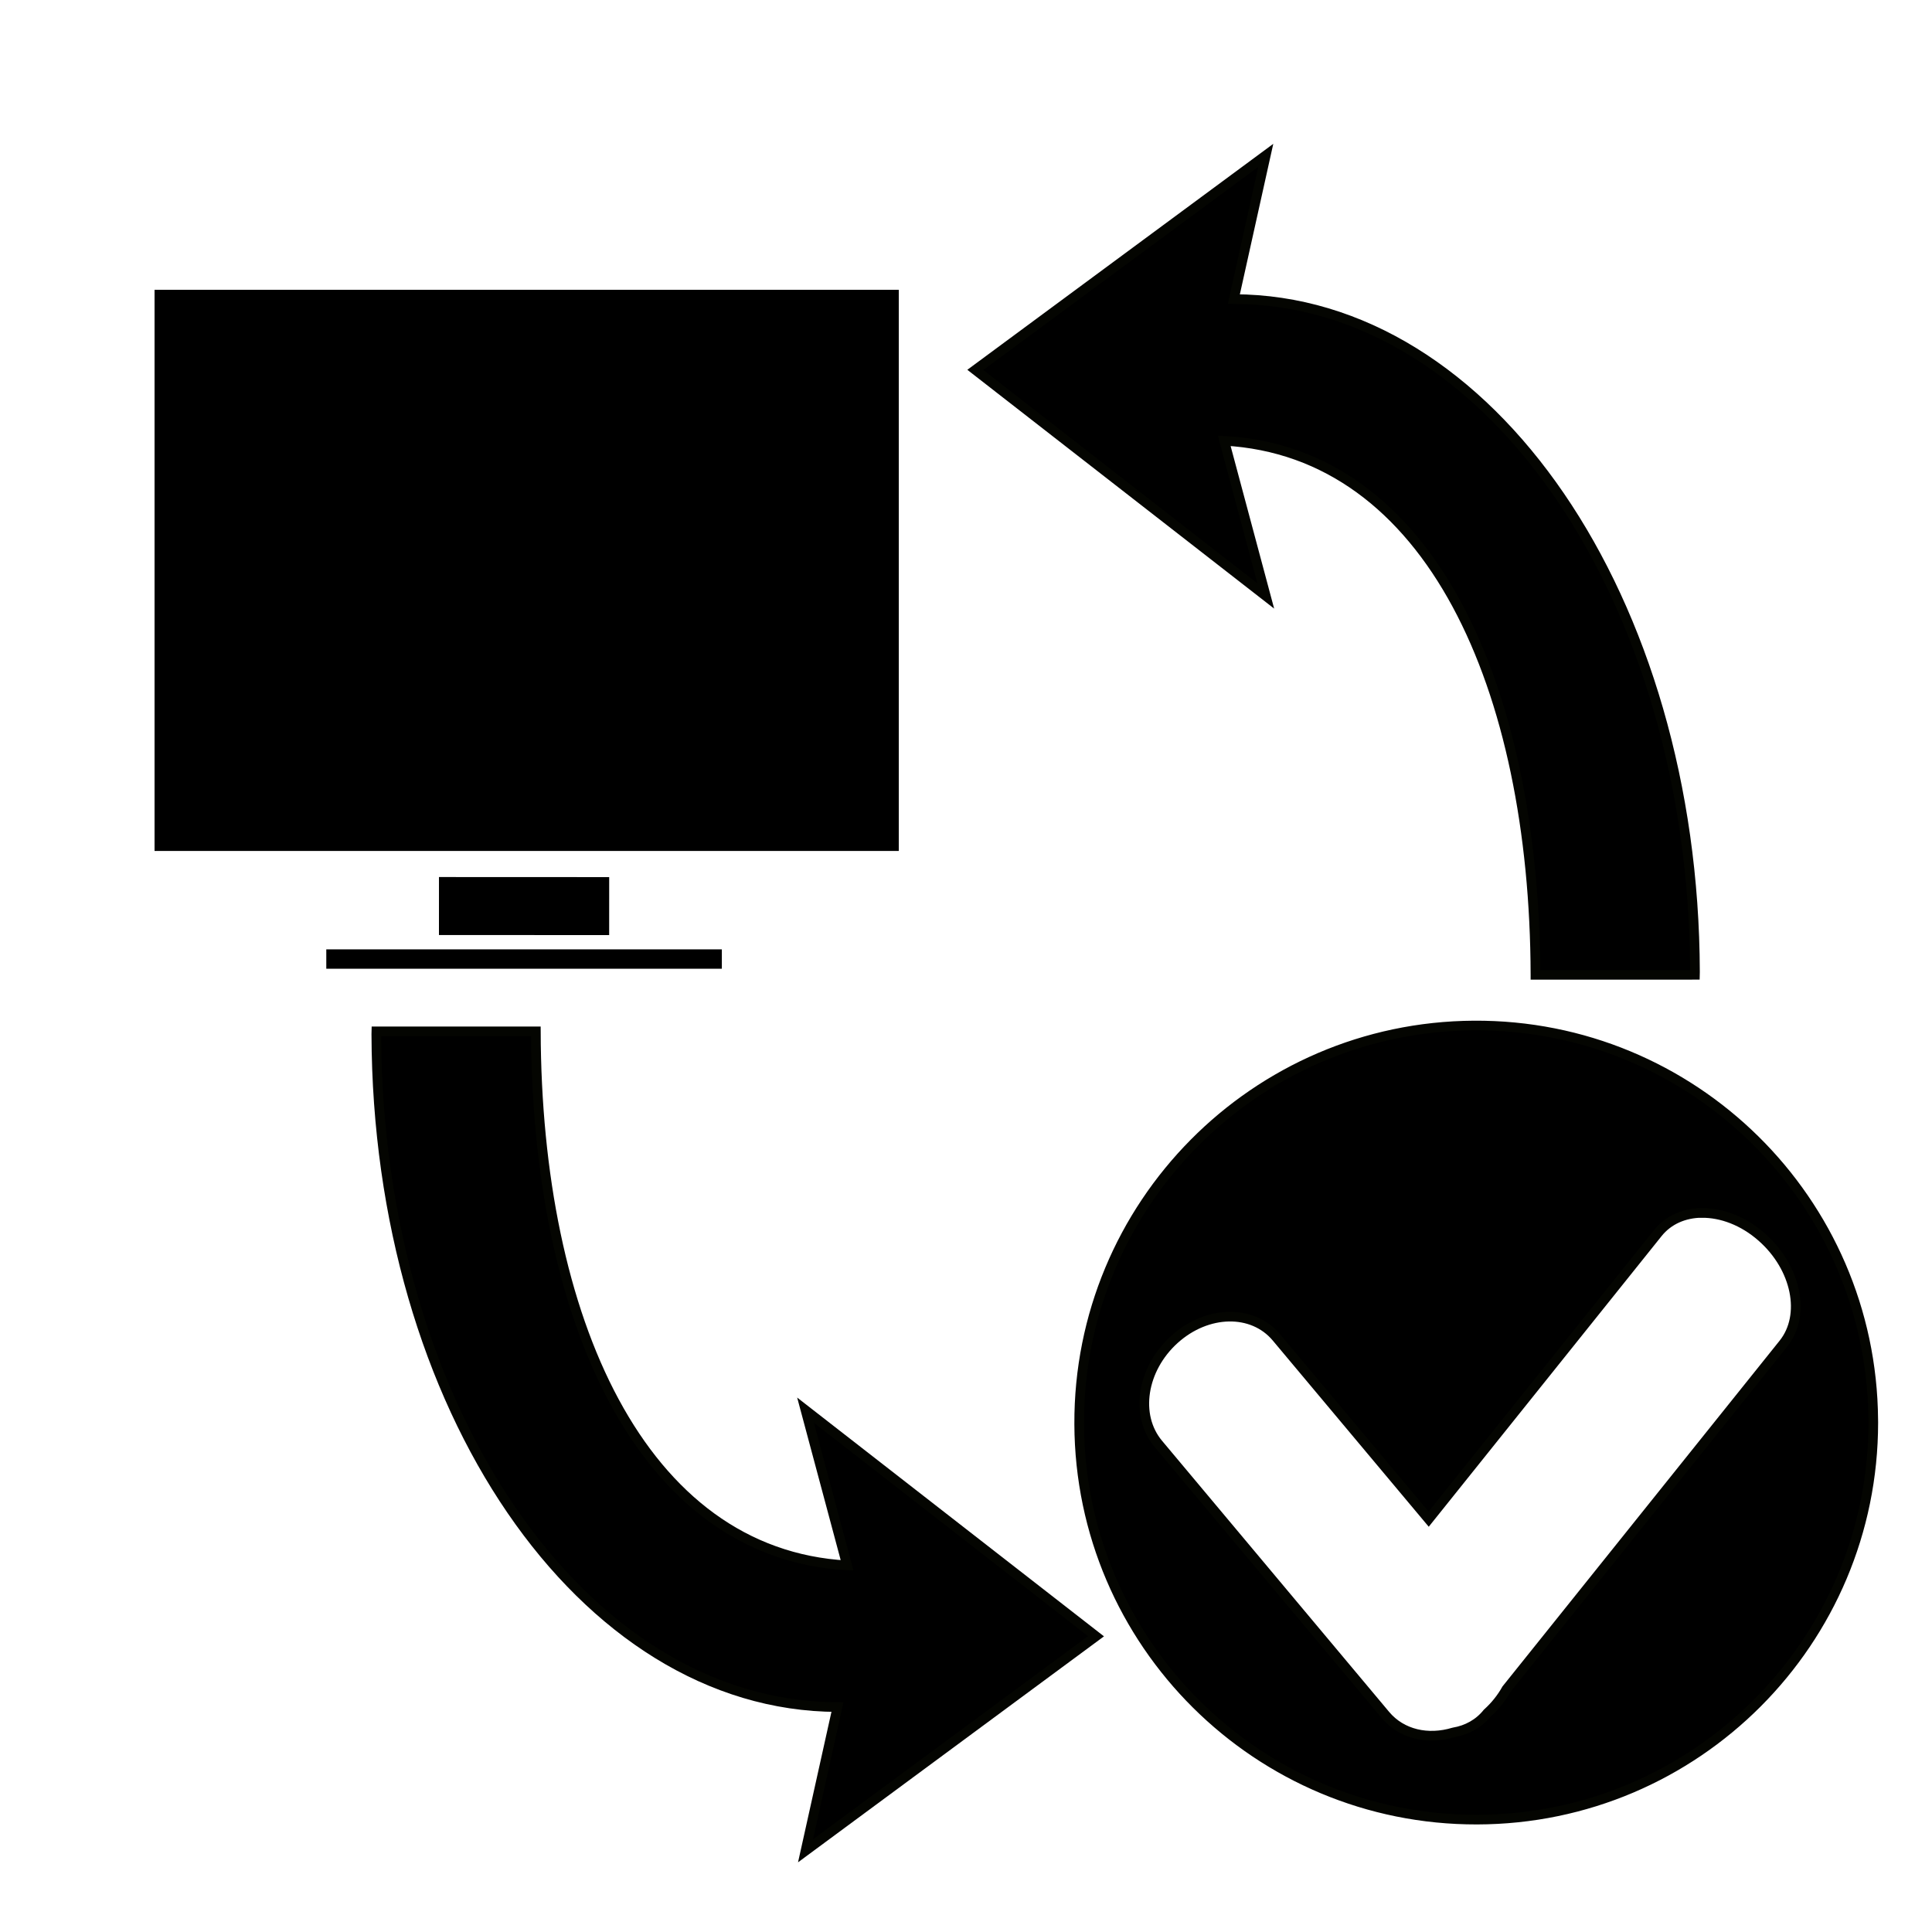
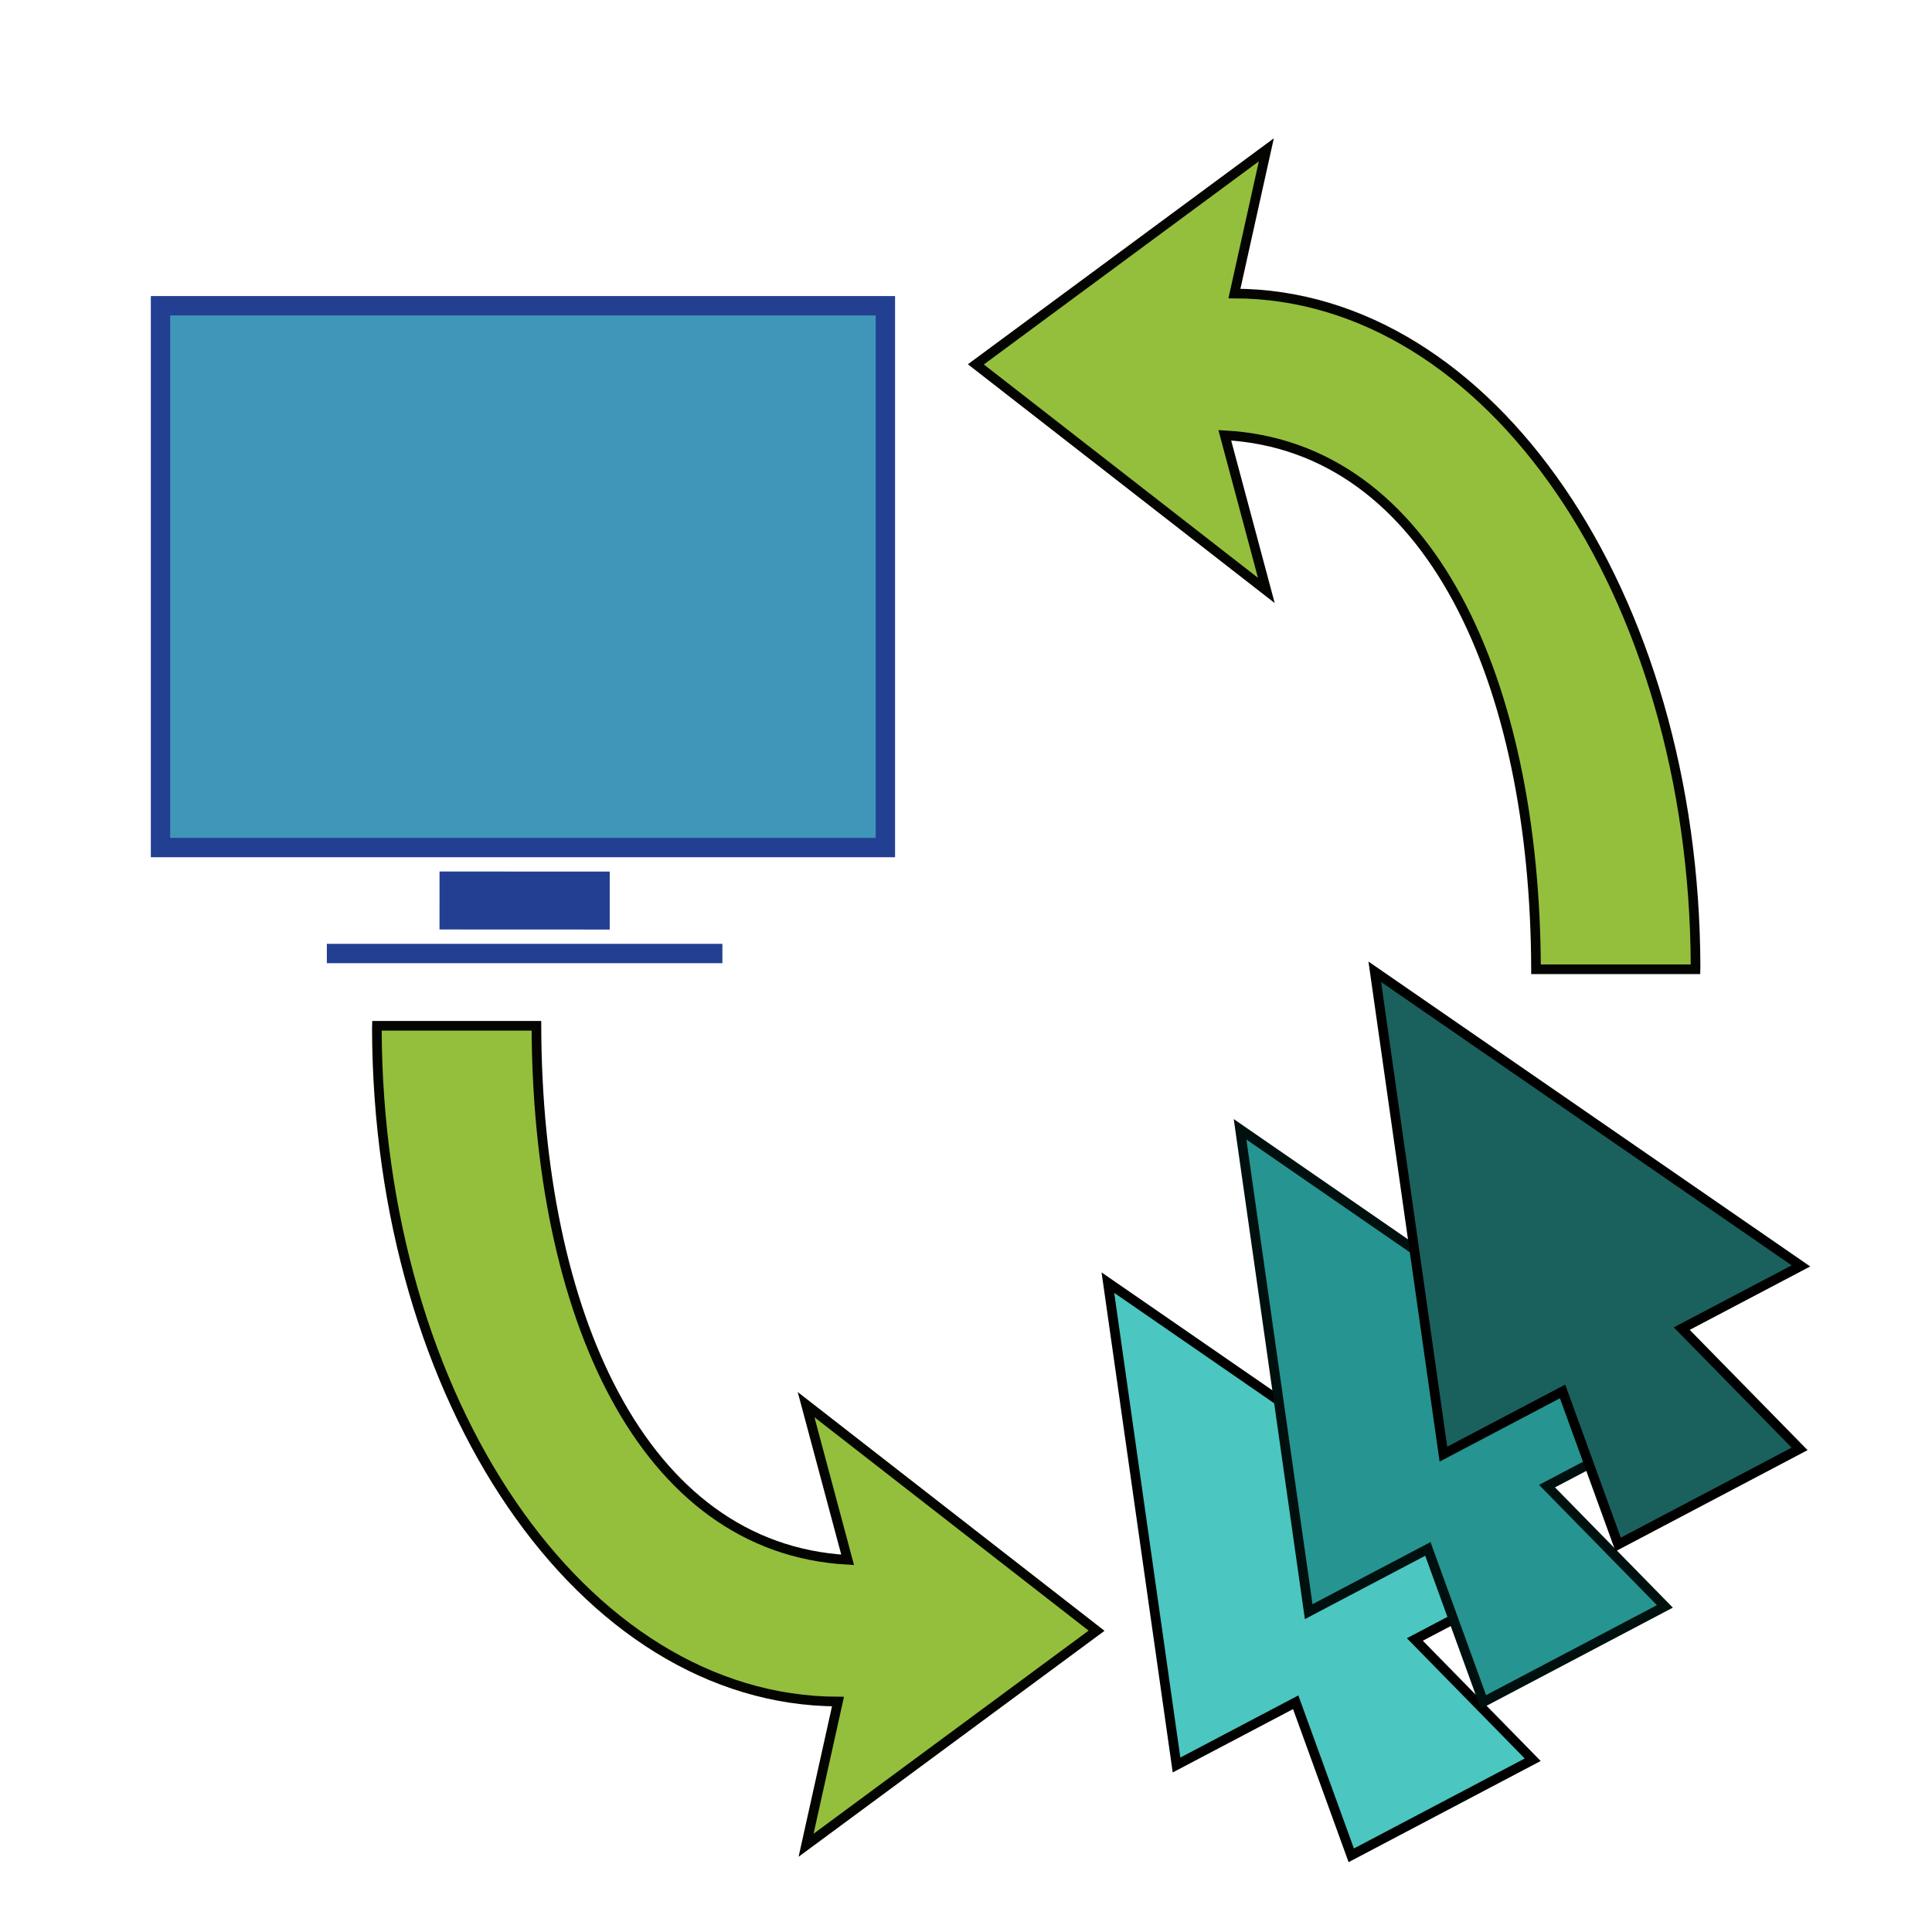
<svg xmlns="http://www.w3.org/2000/svg" width="100" height="100" viewBox="0 0 26.458 26.458" version="1.1" id="svg699" xml:space="preserve">
  <defs id="defs696">
    <linearGradient id="linearGradient11273">
      <stop style="stop-color:#ff00cf;stop-opacity:0.612;" offset="0" id="stop11271" />
    </linearGradient>
    <linearGradient id="linearGradient1606">
      <stop style="stop-color:#000000;stop-opacity:1;" offset="0" id="stop1604" />
    </linearGradient>
  </defs>
  <g id="layer1">
-     <path id="path7606" style="fill:#000000;fill-opacity:1;stroke:#040501;stroke-width:0.132" d="m 20.184,14.044 a 5.437,5.437 0 0 0 -5.405,5.459 5.437,5.437 0 0 0 5.448,5.416 5.437,5.437 0 0 0 5.427,-5.437 l -5.17e-4,-0.042 A 5.437,5.437 0 0 0 20.184,14.044 Z m 3.12,2.567 c 0.271,-0.003 0.569,0.107 0.822,0.33 0.477,0.419 0.609,1.07 0.297,1.46 l -3.792,4.731 c -0.066,0.118 -0.154,0.23 -0.262,0.327 -0.117,0.146 -0.279,0.234 -0.461,0.265 -3.17e-4,9.7e-5 -7.17e-4,-9.6e-5 -0.001,0 -0.35,0.106 -0.711,0.028 -0.934,-0.238 l -3.11,-3.713 c -0.326,-0.389 -0.227,-1.027 0.221,-1.431 0.448,-0.404 1.07,-0.416 1.396,-0.027 l 2.085,2.489 3.137,-3.916 c 0.146,-0.183 0.363,-0.275 0.602,-0.278 z" />
-     <path style="fill:none;fill-opacity:1;stroke:#000000;stroke-width:0.794;stroke-dasharray:none;stroke-opacity:1" d="M 8.35,12.333 6.019,12.332" id="path37578-2" transform="translate(-0.00759218,0.07575566)" />
-     <path style="fill:none;fill-opacity:1;stroke:#000000;stroke-width:0.265;stroke-dasharray:none;stroke-opacity:1" d="m 4.476,13.058 5.417,3.4e-5" id="path37578-9-5-3-9" transform="translate(-0.00759218,0.07575566)" />
-     <path id="path6593-5-3" style="fill:#000000;fill-opacity:1;stroke:#040501;stroke-width:0.132;stroke-dasharray:none;stroke-opacity:1" d="m 21.035,13.274 2.184,-1.23e-4 c 2.97e-4,-0.013 8.16e-4,-0.026 0.001,-0.04 -0.015,-5.099 -2.813,-9.205 -6.315,-9.214 l 0.437,-1.968 -3.978,2.938 3.978,3.096 -0.569,-2.125 c 2.823,0.155 4.251,3.386 4.262,7.312 z m -4.075,-9.329 -3.3e-5,6.3e-6" transform="translate(-0.00759218,0.07575566)" />
-     <path id="path6593-5-2-1" style="fill:#000000;fill-opacity:1;stroke:#040501;stroke-width:0.132;stroke-dasharray:none;stroke-opacity:1" d="m 7.346,14.048 -2.184,1.23e-4 c -2.97e-4,0.013 -8.16e-4,0.026 -0.001,0.04 0.015,5.099 2.813,9.205 6.315,9.214 l -0.437,1.968 3.978,-2.938 -3.978,-3.096 0.569,2.125 C 8.784,21.205 7.357,17.974 7.346,14.048 Z m 4.075,9.329 3.3e-5,-6e-6" transform="translate(-0.00759218,0.07575566)" />
-     <rect style="fill:#000000;fill-opacity:1;stroke:#000000;stroke-width:0.265;stroke-dasharray:none;stroke-opacity:1" id="rect925-9-0" width="9.927" height="7.42" x="2.249" y="4.101" />
+     <rect style="fill:#4096b9;fill-opacity:1;stroke:#233f92;stroke-width:0.265;stroke-dasharray:none;stroke-opacity:1" id="rect925" width="9.927" height="7.42" x="2.198" y="4.187" />
+     <path style="fill:none;fill-opacity:1;stroke:#233f92;stroke-width:0.794;stroke-dasharray:none;stroke-opacity:1" d="M 8.35,12.333 6.019,12.332" id="path37578" />
+     <path style="fill:none;fill-opacity:1;stroke:#233f92;stroke-width:0.265;stroke-dasharray:none;stroke-opacity:1" d="m 4.476,13.058 5.417,3.4e-5" id="path37578-9-5-3" />
+     <path id="path6593-5" style="fill:#94bf3c;fill-opacity:1;stroke:#040501;stroke-width:0.132;stroke-opacity:1;stroke-dasharray:none" d="m 21.035,13.274 2.184,-1.23e-4 c 2.97e-4,-0.013 8.16e-4,-0.026 0.001,-0.04 -0.015,-5.099 -2.813,-9.205 -6.315,-9.214 l 0.437,-1.968 -3.978,2.938 3.978,3.096 -0.569,-2.125 c 2.823,0.155 4.251,3.386 4.262,7.312 z m -4.075,-9.329 -3.3e-5,6.3e-6" />
+     <path id="path6593-5-2" style="fill:#94bf3c;fill-opacity:1;stroke:#040501;stroke-width:0.132;stroke-opacity:1;stroke-dasharray:none" d="m 7.346,14.048 -2.184,1.23e-4 c -2.97e-4,0.013 -8.16e-4,0.026 -0.001,0.04 0.015,5.099 2.813,9.205 6.315,9.214 l -0.437,1.968 3.978,-2.938 -3.978,-3.096 0.569,2.125 C 8.784,21.205 7.357,17.974 7.346,14.048 Z m 4.075,9.329 3.3e-5,-6e-6" />
+     <path style="fill:#4bc6c0;fill-opacity:1;stroke:#000000;stroke-width:0.132;stroke-dasharray:none;stroke-opacity:1" d="m 19.376,22.452 1.632,-0.859 -2.918,-2.014 -2.918,-2.014 0.94,6.606 1.632,-0.859 0.761,2.096 2.485,-1.309 z" id="path5593-5" />
+     <path style="fill:#269490;fill-opacity:1;stroke:#00100f;stroke-width:0.132;stroke-dasharray:none;stroke-opacity:1" d="m 21.186,20.352 1.632,-0.859 -2.918,-2.014 -2.918,-2.014 0.94,6.606 1.632,-0.859 0.761,2.096 2.485,-1.309 z" id="path5593-5-6" />
+     <path style="fill:#1a615e;fill-opacity:1;stroke:#000000;stroke-width:0.132;stroke-dasharray:none;stroke-opacity:1" d="m 23.031,18.195 1.632,-0.859 -2.918,-2.014 -2.918,-2.014 0.94,6.606 1.632,-0.859 0.761,2.096 2.485,-1.309 z" id="path5593-5-2" />
  </g>
</svg>
